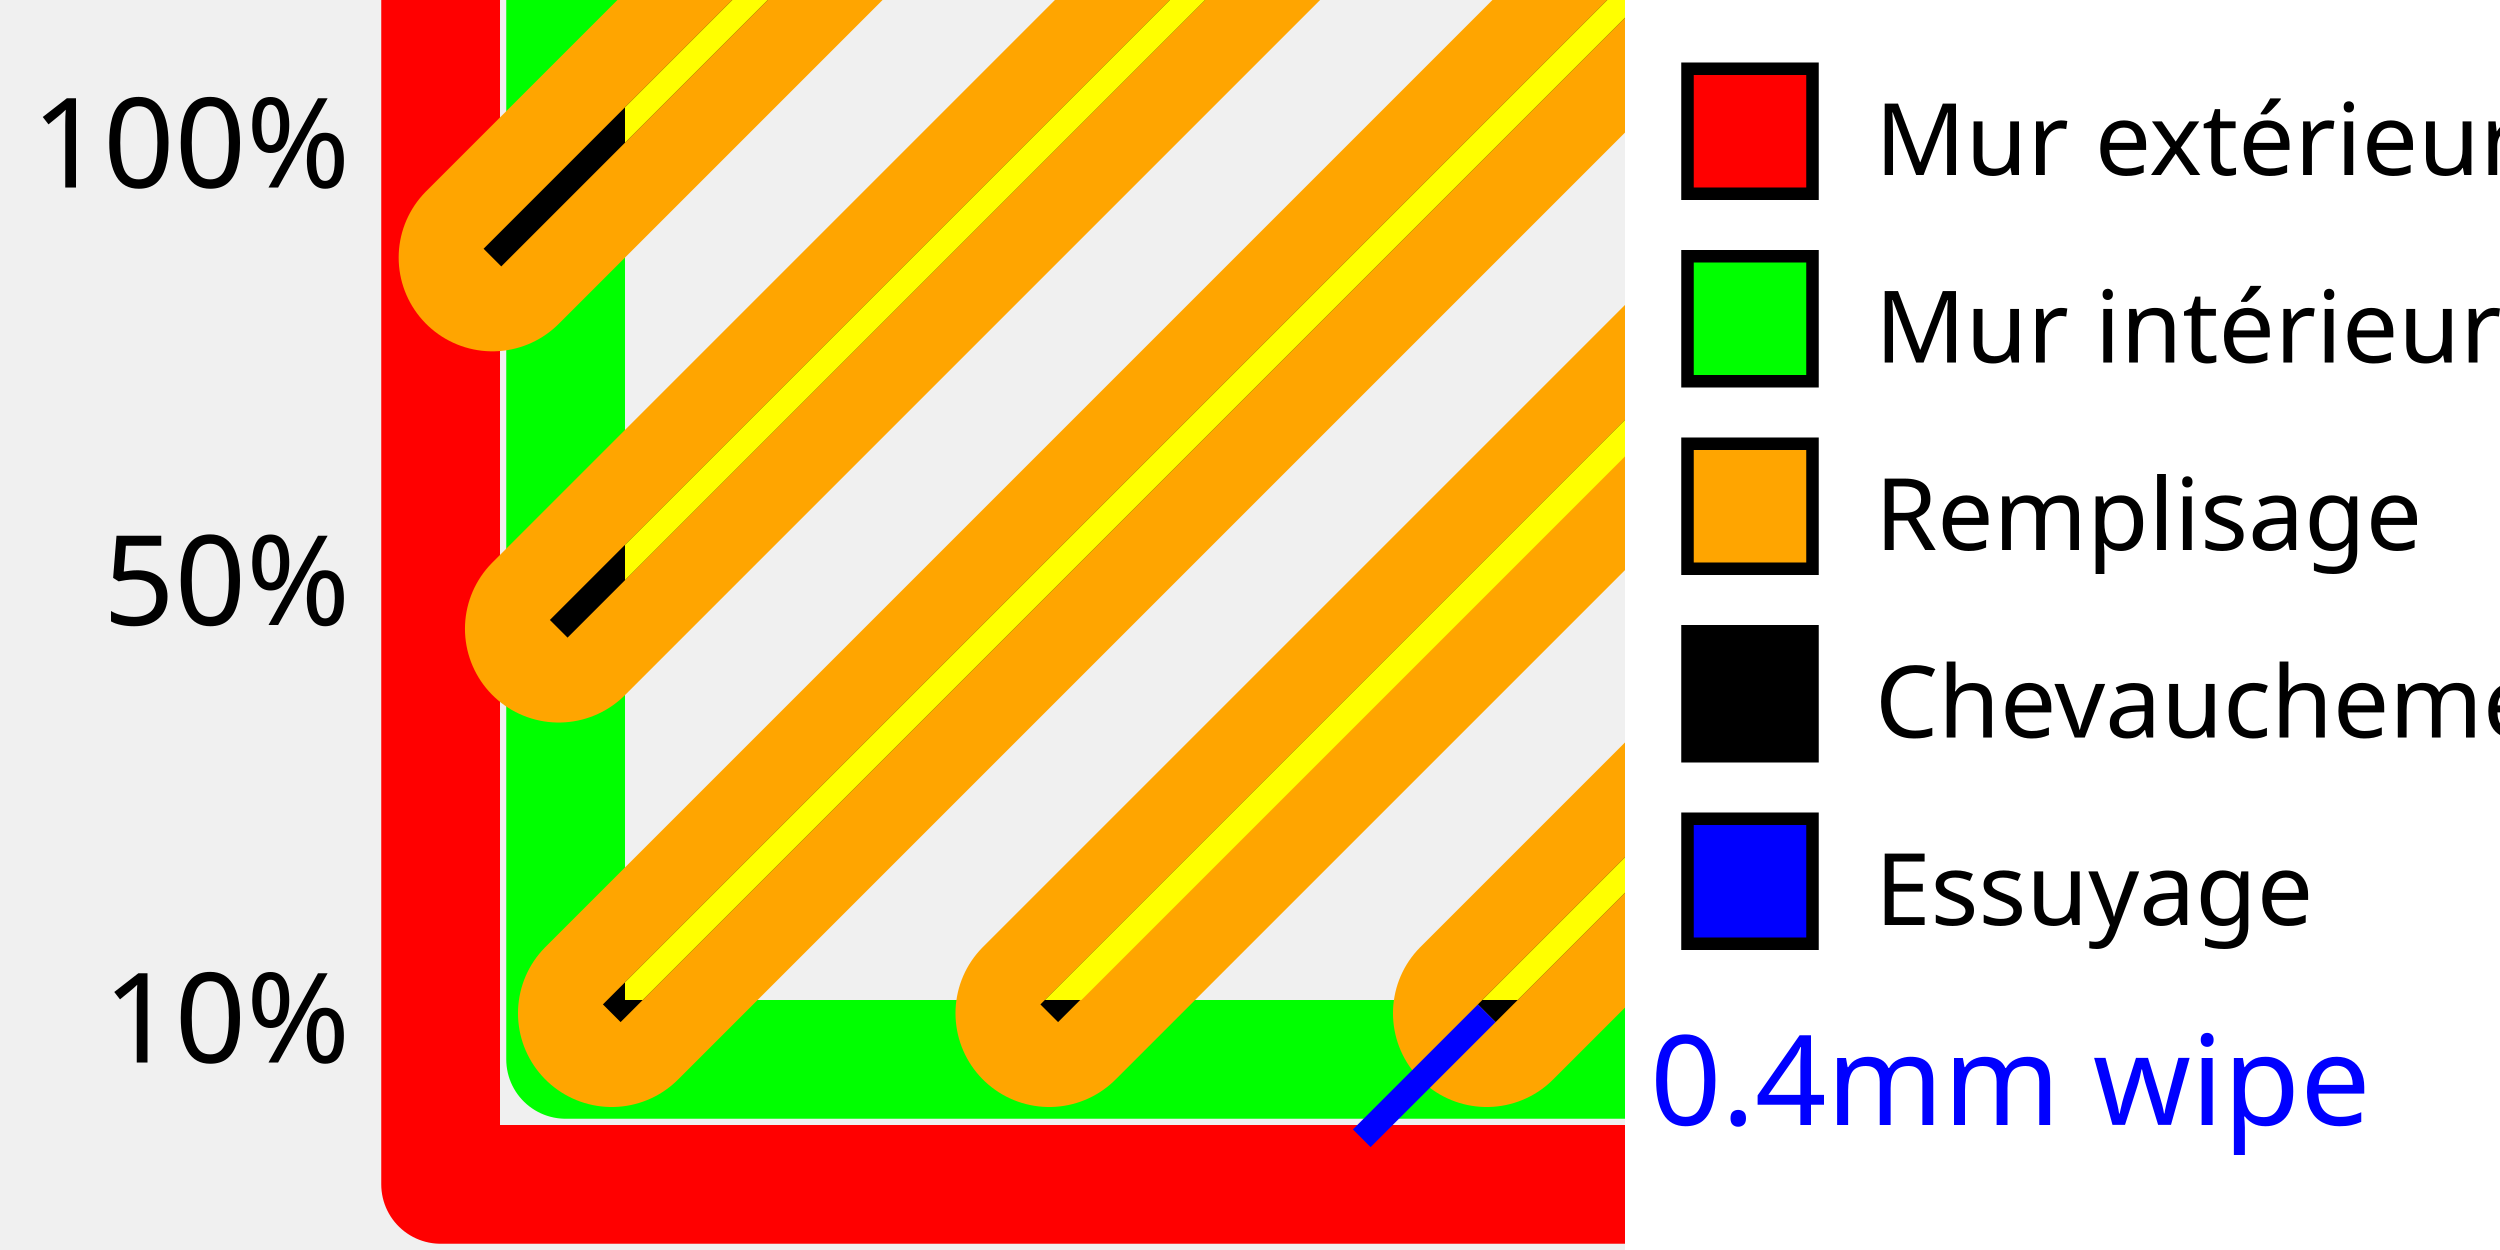
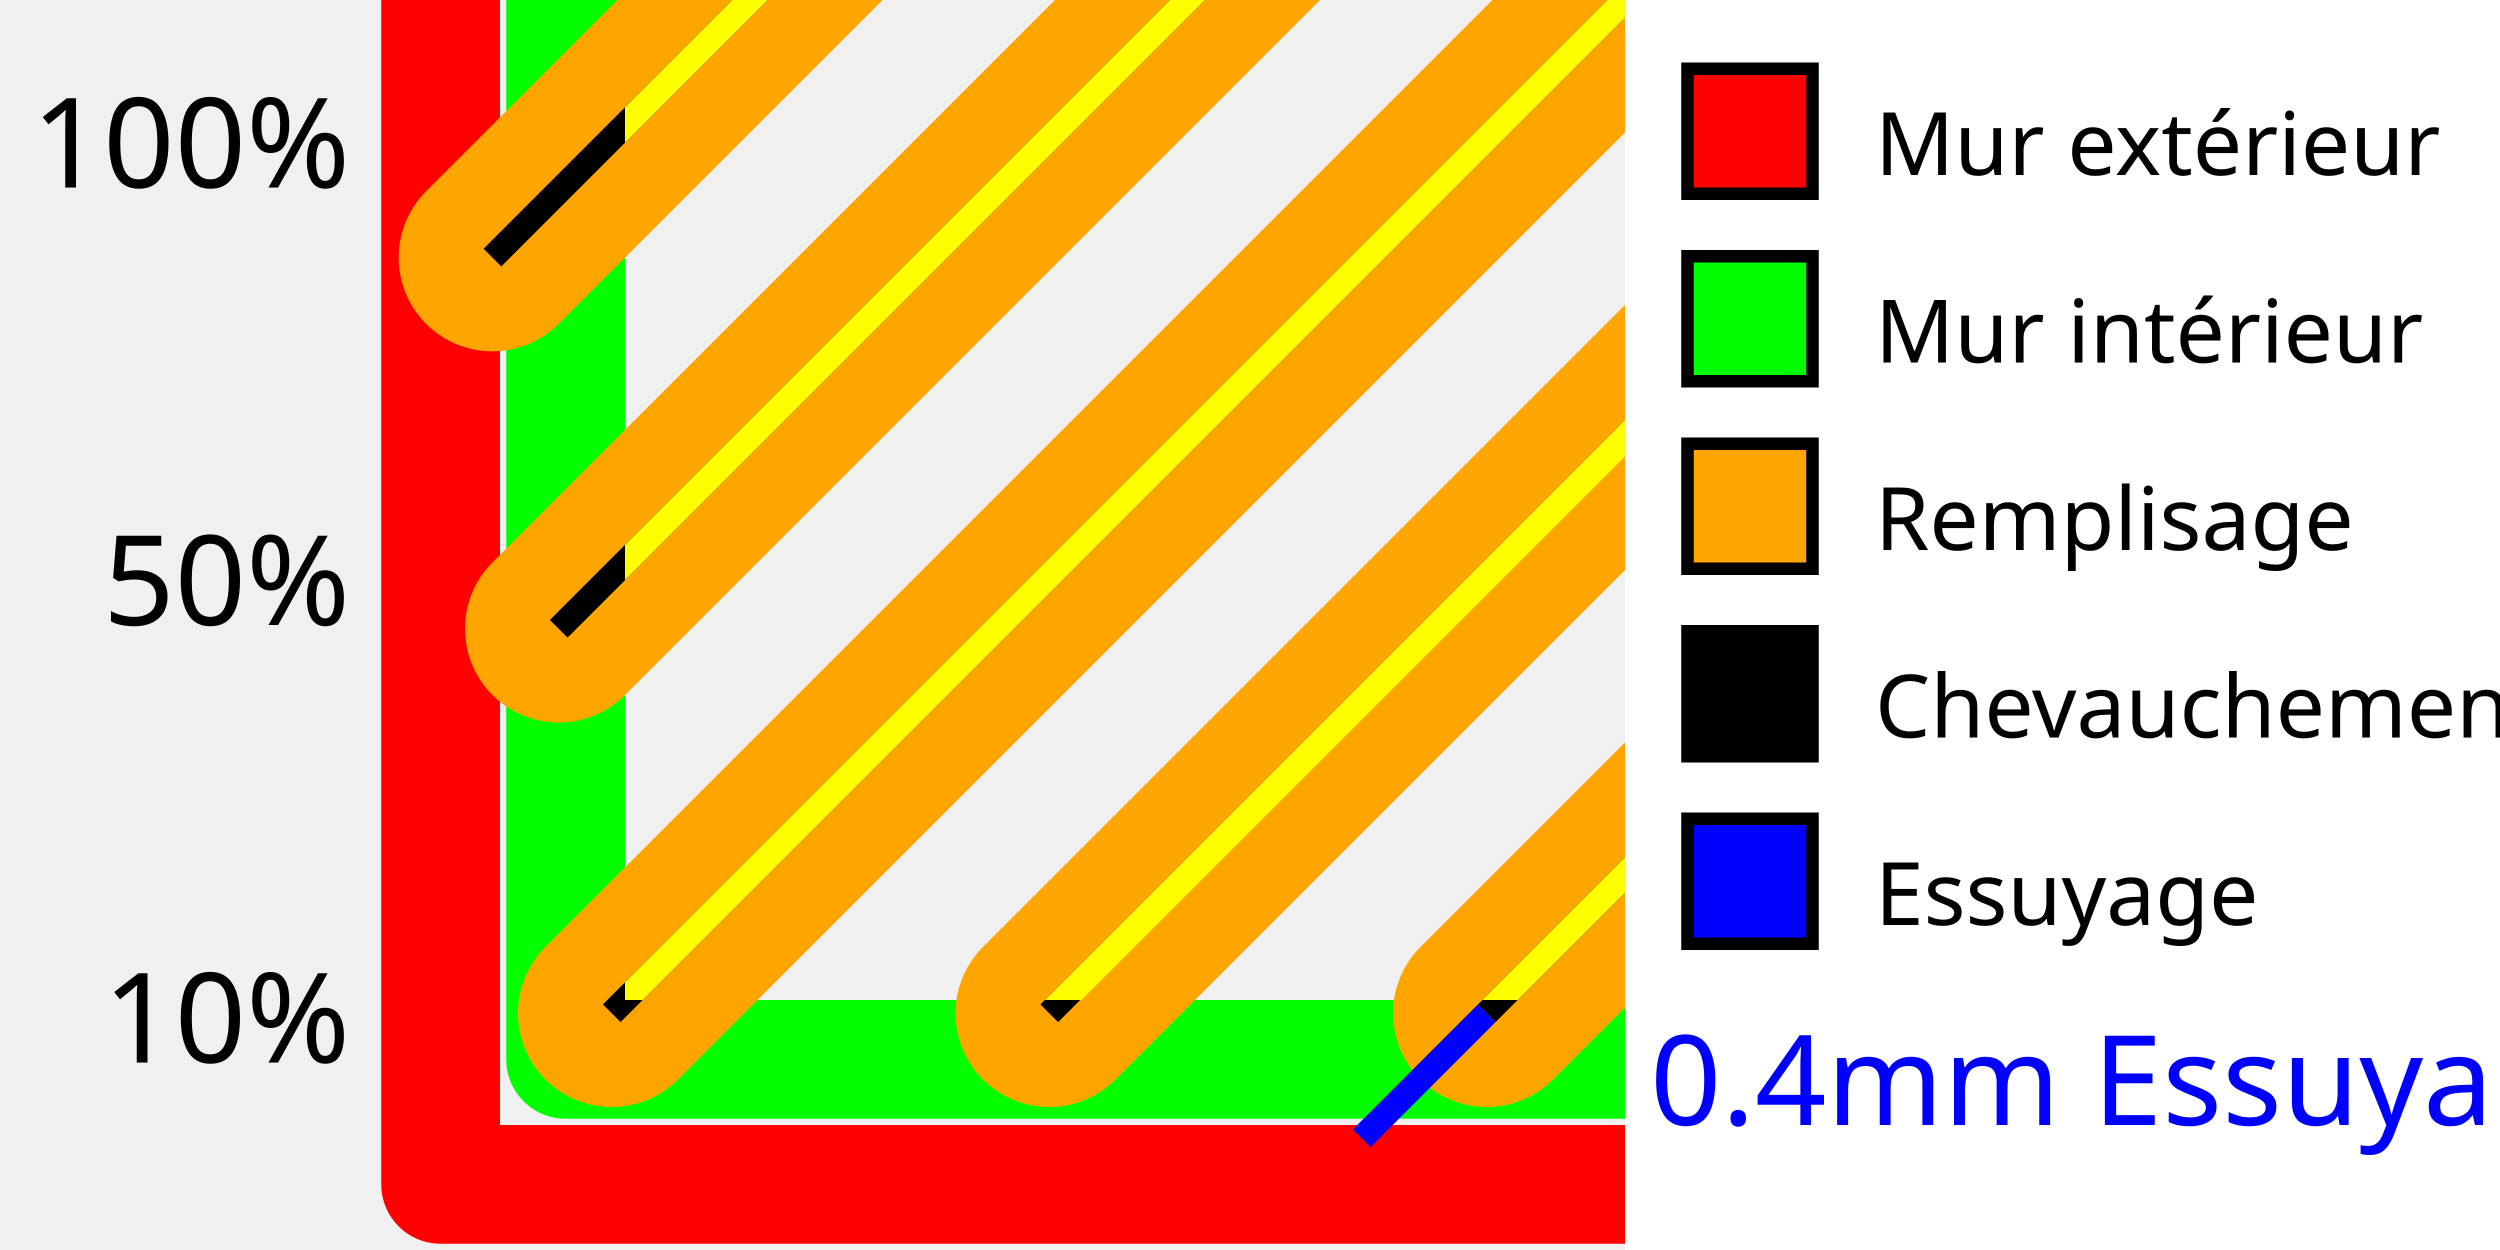
<svg xmlns="http://www.w3.org/2000/svg" width="2000" height="1000">
  <g stroke-linejoin="round" stroke-width="95" fill="none">
    <path d="M352.5,0 v947.5 h947.5" stroke="red" />
    <path d="M452.5,0 v847.5 h847.5" stroke="lime" />
  </g>
  <g stroke-linecap="round" stroke-width="150" stroke="orange">
    <line x1="393.93" y1="206.07" x2="800" y2="-200" />
    <line x1="446.97" y1="503.03" x2="1150" y2="-200" />
    <line x1="489.39" y1="810.61" x2="1500" y2="-200" />
    <line x1="839.39" y1="810.61" x2="1500" y2="150" />
    <line x1="1189.39" y1="810.61" x2="1500" y2="500" />
  </g>
  <g stroke-width="20" stroke="black">
    <line x1="393.93" y1="206.07" x2="800" y2="-200" />
    <line x1="446.97" y1="503.03" x2="1150" y2="-200" />
    <line x1="489.39" y1="810.61" x2="1500" y2="-200" />
    <line x1="839.39" y1="810.61" x2="1500" y2="150" />
    <line x1="1189.39" y1="810.61" x2="1500" y2="500" />
  </g>
  <line x1="1089.39" y1="910.61" x2="1189.39" y2="810.61" stroke-width="20" stroke="blue" />
  <g fill="yellow">
    <polygon points="500,85.85 585.85,0 614.15,0 500,114.15" />
    <polygon points="500,435.85 935.85,0 964.15,0 500,464.15" />
    <polygon points="500,785.85 1285.85,0 1314.15,0 514.15,800 500,800" />
    <polygon points="835.85,800 1300,335.85 1300,365.15 865.15,800" />
    <polygon points="1185.85,800 1300,685.85 1300,714.15 1214.15,800" />
  </g>
  <rect x="1300" y="0" width="700" height="1000" fill="white" />
  <g font-family="sans-serif" font-size="100px" text-anchor="end">
    <text x="280" y="150">100%</text>
    <text x="280" y="500">50%</text>
    <text x="280" y="850">10%</text>
  </g>
-   <text x="1320" y="900" font-family="sans-serif" font-size="100px" fill="blue">0.4mm wipe</text>
+   <text x="1320" y="900" font-family="sans-serif" font-size="100px" fill="blue">0.4mm Essuyage</text>
  <g stroke-width="10" stroke="black">
    <rect x="1350" y="55" width="100" height="100" fill="red" />
    <rect x="1350" y="205" width="100" height="100" fill="lime" />
    <rect x="1350" y="355" width="100" height="100" fill="orange" />
    <rect x="1350" y="505" width="100" height="100" />
    <rect x="1350" y="655" width="100" height="100" fill="blue" />
  </g>
-   <g font-family="sans-serif" font-size="80px">
+   <g font-family="sans-serif" font-size="70px">
    <text x="1500" y="140">Mur extérieur</text>
    <text x="1500" y="290">Mur intérieur</text>
    <text x="1500" y="440">Remplisage</text>
    <text x="1500" y="590">Chevauchement</text>
    <text x="1500" y="740">Essuyage</text>
  </g>
</svg>
